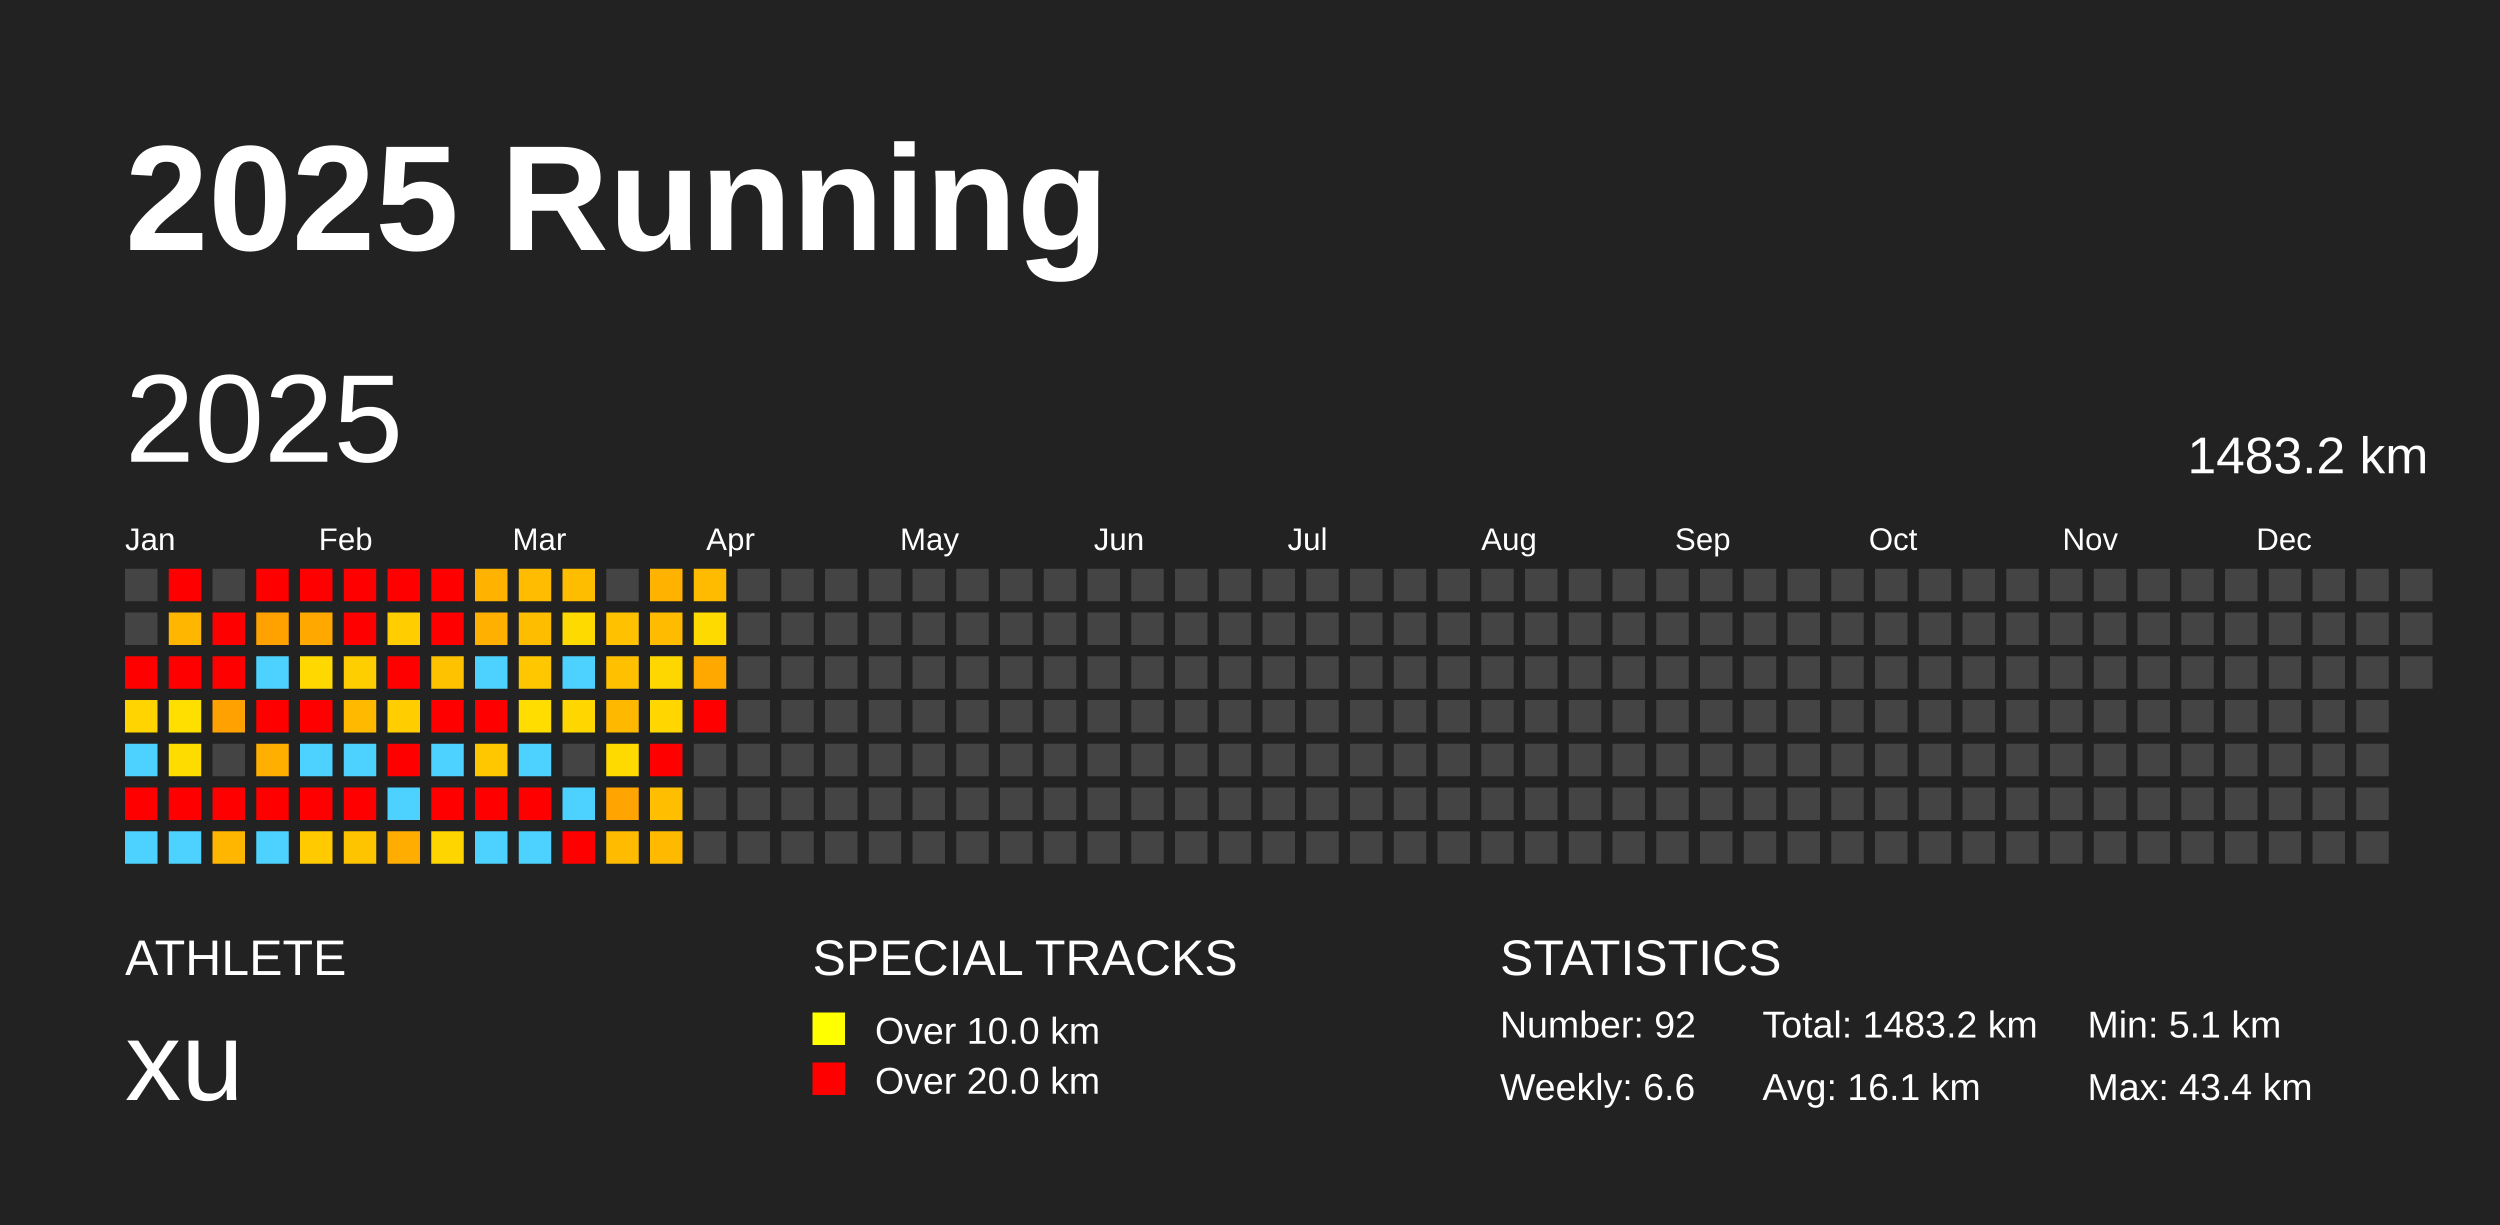
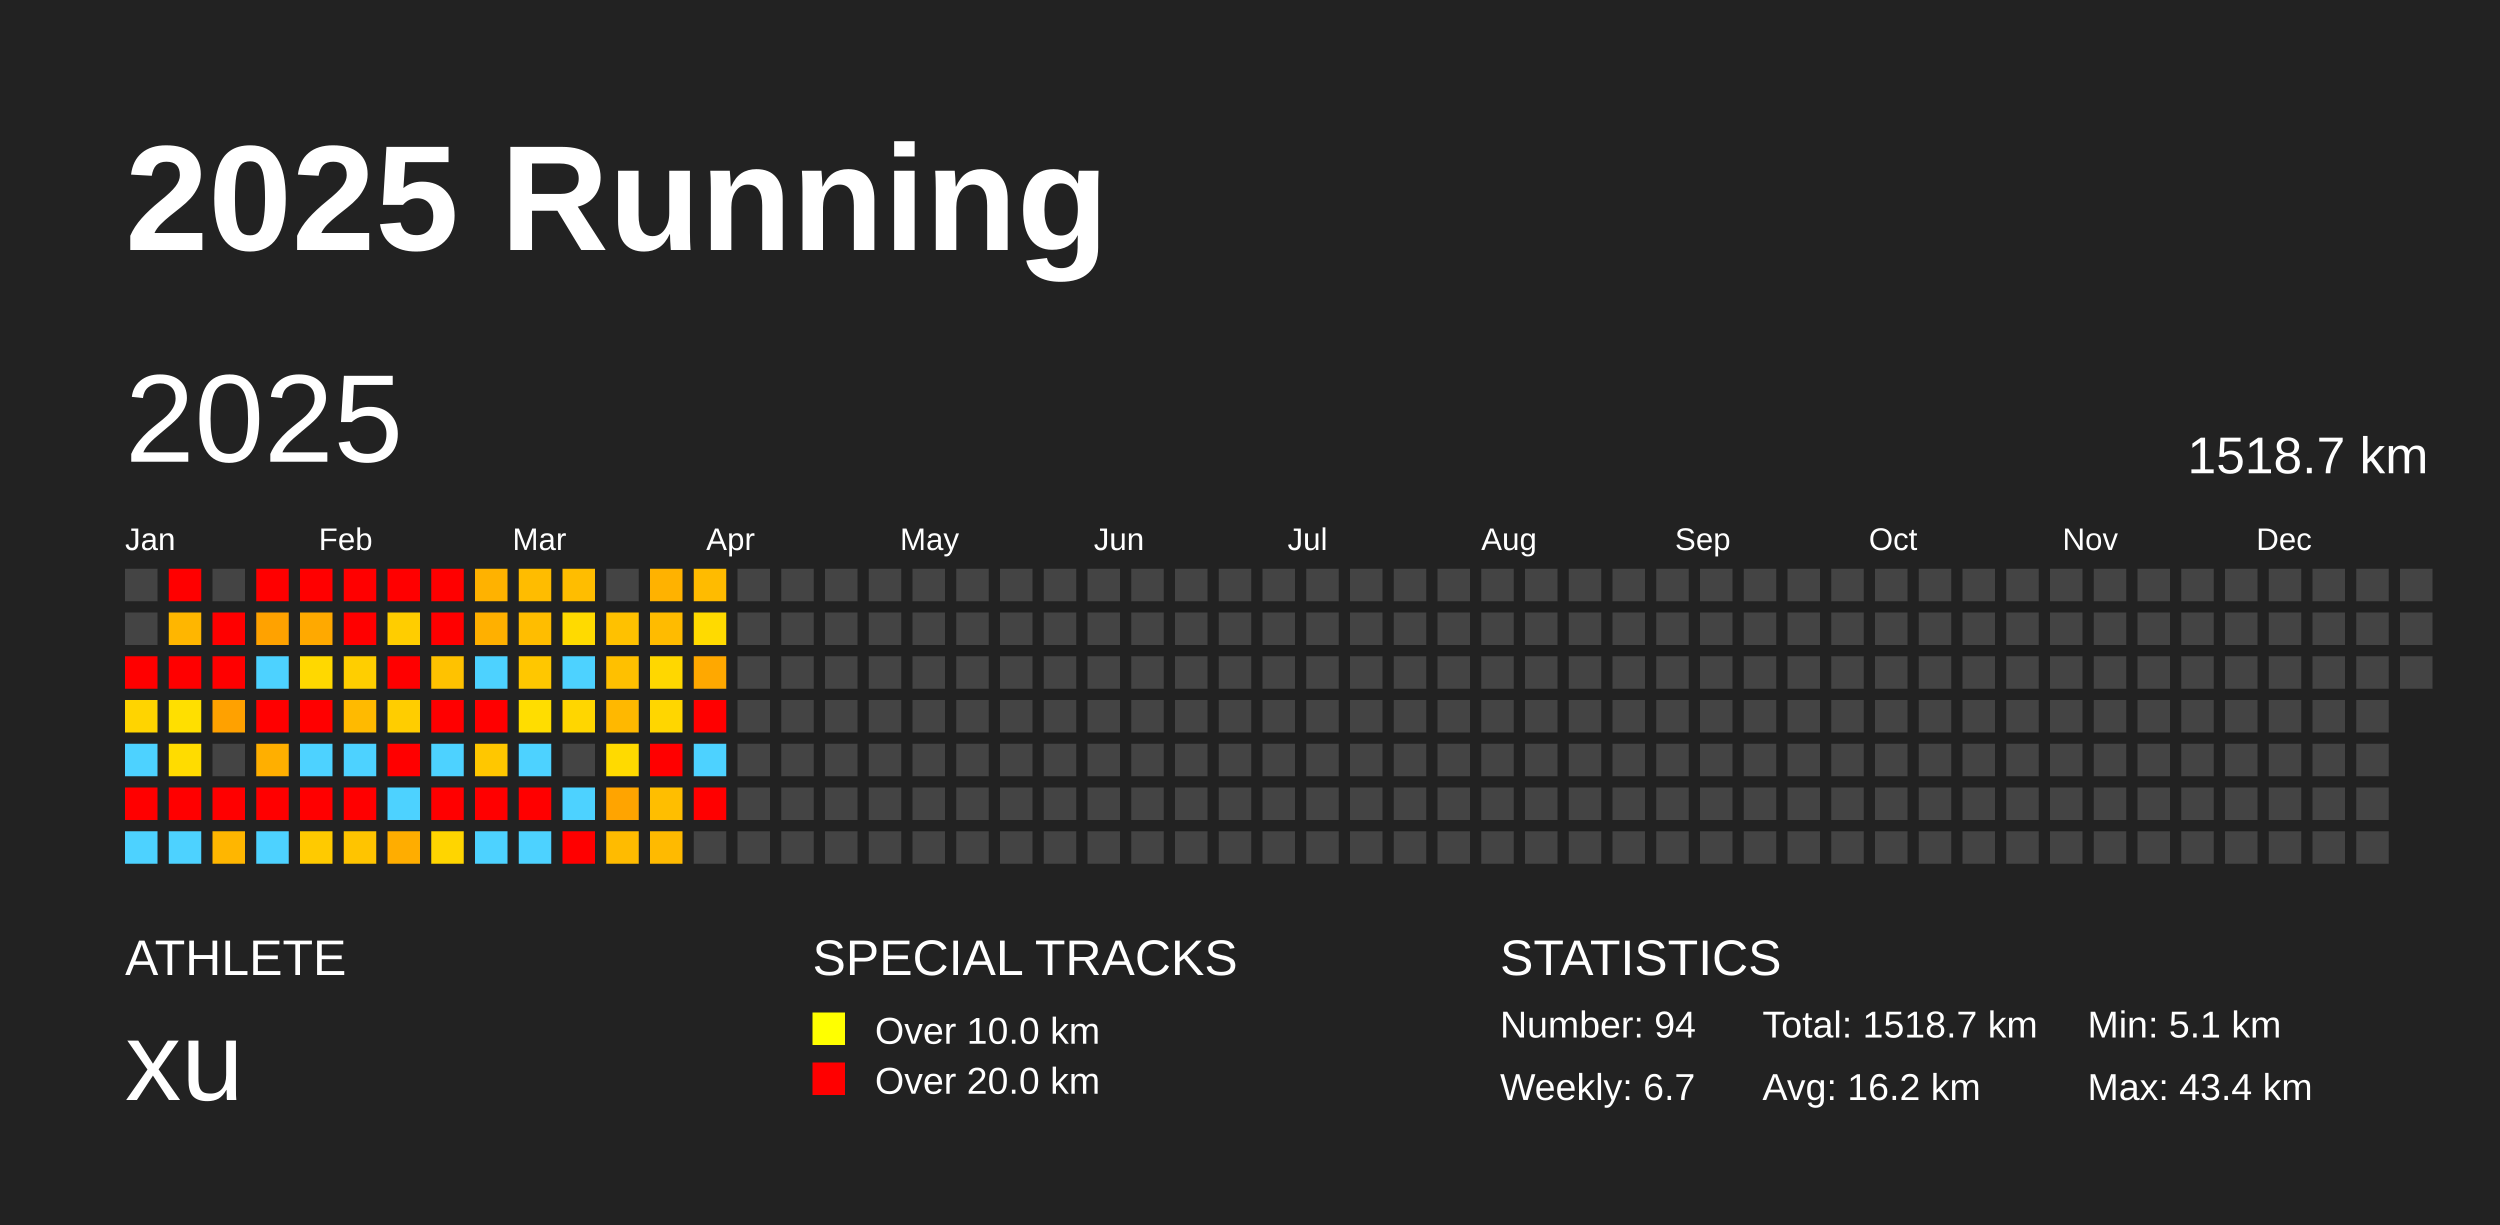
<svg xmlns="http://www.w3.org/2000/svg" baseProfile="full" height="98mm" version="1.1" viewBox="0,0,200,98" width="200mm">
  <defs />
  <rect fill="#222222" height="98" width="200" x="0" y="0" />
  <text fill="#FFFFFF" style="font-size:12px; font-family:Arial; font-weight:bold;" x="10" y="20">2025 Running</text>
  <text fill="#FFFFFF" style="font-size:4px; font-family:Arial" x="10" y="78">ATHLETE</text>
  <text fill="#FFFFFF" style="font-size:9px; font-family:Arial" x="10" y="88">xu</text>
  <text fill="#FFFFFF" style="font-size:4px; font-family:Arial" x="65" y="78">SPECIAL TRACKS</text>
  <rect fill="yellow" height="2.6" width="2.6" x="65" y="81" />
  <text fill="#FFFFFF" style="font-size:3px; font-family:Arial" x="70" y="83.5">Over 10.0 km</text>
  <rect fill="red" height="2.6" width="2.6" x="65" y="85" />
  <text fill="#FFFFFF" style="font-size:3px; font-family:Arial" x="70" y="87.5">Over 20.0 km</text>
  <text fill="#FFFFFF" style="font-size:4px; font-family:Arial" x="120" y="78">STATISTICS</text>
-   <text fill="#FFFFFF" style="font-size:3px; font-family:Arial" x="120" y="83">Number: 92</text>
-   <text fill="#FFFFFF" style="font-size:3px; font-family:Arial" x="120" y="88">Weekly: 6.6</text>
-   <text fill="#FFFFFF" style="font-size:3px; font-family:Arial" x="141" y="83">Total: 1483.2 km</text>
-   <text fill="#FFFFFF" style="font-size:3px; font-family:Arial" x="141" y="88">Avg: 16.1 km</text>
+   <text fill="#FFFFFF" style="font-size:3px; font-family:Arial" x="120" y="83">Number: 94</text>
+   <text fill="#FFFFFF" style="font-size:3px; font-family:Arial" x="120" y="88">Weekly: 6.7</text>
+   <text fill="#FFFFFF" style="font-size:3px; font-family:Arial" x="141" y="83">Total: 1518.7 km</text>
+   <text fill="#FFFFFF" style="font-size:3px; font-family:Arial" x="141" y="88">Avg: 16.2 km</text>
  <text fill="#FFFFFF" style="font-size:3px; font-family:Arial" x="167" y="83">Min: 5.1 km</text>
  <text fill="#FFFFFF" style="font-size:3px; font-family:Arial" x="167" y="88">Max: 43.4 km</text>
  <text dominant-baseline="hanging" fill="#FFFFFF" style="font-size:10.0px; font-family:Arial;" x="10" y="30">2025</text>
-   <text dominant-baseline="hanging" fill="#FFFFFF" style="font-size:4.125px; font-family:Arial;" x="175" y="35">1483.2 km</text>
+   <text dominant-baseline="hanging" fill="#FFFFFF" style="font-size:4.125px; font-family:Arial;" x="175" y="35">1518.7 km</text>
  <text fill="#FFFFFF" style="font-size:2.5px; font-family:Arial" x="10.0" y="44">Jan</text>
  <text fill="#FFFFFF" style="font-size:2.5px; font-family:Arial" x="25.5" y="44">Feb</text>
  <text fill="#FFFFFF" style="font-size:2.5px; font-family:Arial" x="41.0" y="44">Mar</text>
  <text fill="#FFFFFF" style="font-size:2.5px; font-family:Arial" x="56.5" y="44">Apr</text>
  <text fill="#FFFFFF" style="font-size:2.5px; font-family:Arial" x="72.0" y="44">May</text>
  <text fill="#FFFFFF" style="font-size:2.5px; font-family:Arial" x="87.5" y="44">Jun</text>
  <text fill="#FFFFFF" style="font-size:2.5px; font-family:Arial" x="103.0" y="44">Jul</text>
  <text fill="#FFFFFF" style="font-size:2.5px; font-family:Arial" x="118.5" y="44">Aug</text>
  <text fill="#FFFFFF" style="font-size:2.5px; font-family:Arial" x="134.0" y="44">Sep</text>
  <text fill="#FFFFFF" style="font-size:2.5px; font-family:Arial" x="149.5" y="44">Oct</text>
  <text fill="#FFFFFF" style="font-size:2.5px; font-family:Arial" x="165.0" y="44">Nov</text>
  <text fill="#FFFFFF" style="font-size:2.5px; font-family:Arial" x="180.5" y="44">Dec</text>
  <rect fill="#444444" height="2.6" width="2.6" x="10.0" y="45.5" />
  <rect fill="#444444" height="2.6" width="2.6" x="10.0" y="49.0" />
  <rect fill="red" height="2.6" width="2.6" x="10.0" y="52.5" />
  <rect fill="#ffd400" height="2.6" width="2.6" x="10.0" y="56.0" />
  <rect fill="#4dd2ff" height="2.6" width="2.6" x="10.0" y="59.5" />
  <rect fill="red" height="2.6" width="2.6" x="10.0" y="63.0" />
  <rect fill="#4dd2ff" height="2.6" width="2.6" x="10.0" y="66.5" />
  <rect fill="red" height="2.6" width="2.6" x="13.5" y="45.5" />
  <rect fill="#ffb600" height="2.6" width="2.6" x="13.5" y="49.0" />
  <rect fill="red" height="2.6" width="2.6" x="13.5" y="52.5" />
  <rect fill="#ffdf00" height="2.6" width="2.6" x="13.5" y="56.0" />
  <rect fill="#ffdc00" height="2.6" width="2.6" x="13.5" y="59.5" />
  <rect fill="red" height="2.6" width="2.6" x="13.5" y="63.0" />
  <rect fill="#4dd2ff" height="2.6" width="2.6" x="13.5" y="66.5" />
  <rect fill="#444444" height="2.6" width="2.6" x="17.0" y="45.5" />
  <rect fill="red" height="2.6" width="2.6" x="17.0" y="49.0" />
  <rect fill="red" height="2.6" width="2.6" x="17.0" y="52.5" />
  <rect fill="#ffa100" height="2.6" width="2.6" x="17.0" y="56.0" />
  <rect fill="#444444" height="2.6" width="2.6" x="17.0" y="59.5" />
  <rect fill="red" height="2.6" width="2.6" x="17.0" y="63.0" />
  <rect fill="#ffb600" height="2.6" width="2.6" x="17.0" y="66.5" />
  <rect fill="red" height="2.6" width="2.6" x="20.5" y="45.5" />
  <rect fill="#ffa200" height="2.6" width="2.6" x="20.5" y="49.0" />
  <rect fill="#4dd2ff" height="2.6" width="2.6" x="20.5" y="52.5" />
  <rect fill="red" height="2.6" width="2.6" x="20.5" y="56.0" />
  <rect fill="#ffaf00" height="2.6" width="2.6" x="20.5" y="59.5" />
  <rect fill="red" height="2.6" width="2.6" x="20.5" y="63.0" />
  <rect fill="#4dd2ff" height="2.6" width="2.6" x="20.5" y="66.5" />
  <rect fill="red" height="2.6" width="2.6" x="24.0" y="45.5" />
  <rect fill="#ffa900" height="2.6" width="2.6" x="24.0" y="49.0" />
  <rect fill="#ffd800" height="2.6" width="2.6" x="24.0" y="52.5" />
  <rect fill="red" height="2.6" width="2.6" x="24.0" y="56.0" />
  <rect fill="#4dd2ff" height="2.6" width="2.6" x="24.0" y="59.5" />
  <rect fill="red" height="2.6" width="2.6" x="24.0" y="63.0" />
  <rect fill="#ffca00" height="2.6" width="2.6" x="24.0" y="66.5" />
  <rect fill="red" height="2.6" width="2.6" x="27.5" y="45.5" />
  <rect fill="red" height="2.6" width="2.6" x="27.5" y="49.0" />
  <rect fill="#ffce00" height="2.6" width="2.6" x="27.5" y="52.5" />
  <rect fill="#ffba00" height="2.6" width="2.6" x="27.5" y="56.0" />
  <rect fill="#4dd2ff" height="2.6" width="2.6" x="27.5" y="59.5" />
  <rect fill="red" height="2.6" width="2.6" x="27.5" y="63.0" />
  <rect fill="#ffc400" height="2.6" width="2.6" x="27.5" y="66.5" />
  <rect fill="red" height="2.6" width="2.6" x="31.0" y="45.5" />
  <rect fill="#ffcd00" height="2.6" width="2.6" x="31.0" y="49.0" />
  <rect fill="red" height="2.6" width="2.6" x="31.0" y="52.5" />
  <rect fill="#ffcd00" height="2.6" width="2.6" x="31.0" y="56.0" />
  <rect fill="red" height="2.6" width="2.6" x="31.0" y="59.5" />
  <rect fill="#4dd2ff" height="2.6" width="2.6" x="31.0" y="63.0" />
  <rect fill="#ffad00" height="2.6" width="2.6" x="31.0" y="66.5" />
  <rect fill="red" height="2.6" width="2.6" x="34.5" y="45.5" />
  <rect fill="red" height="2.6" width="2.6" x="34.5" y="49.0" />
  <rect fill="#ffc200" height="2.6" width="2.6" x="34.5" y="52.5" />
  <rect fill="red" height="2.6" width="2.6" x="34.5" y="56.0" />
  <rect fill="#4dd2ff" height="2.6" width="2.6" x="34.5" y="59.5" />
  <rect fill="red" height="2.6" width="2.6" x="34.5" y="63.0" />
  <rect fill="#ffd500" height="2.6" width="2.6" x="34.5" y="66.5" />
  <rect fill="#ffb200" height="2.6" width="2.6" x="38.0" y="45.5" />
  <rect fill="#ffb000" height="2.6" width="2.6" x="38.0" y="49.0" />
  <rect fill="#4dd2ff" height="2.6" width="2.6" x="38.0" y="52.5" />
  <rect fill="red" height="2.6" width="2.6" x="38.0" y="56.0" />
  <rect fill="#ffc700" height="2.6" width="2.6" x="38.0" y="59.5" />
  <rect fill="red" height="2.6" width="2.6" x="38.0" y="63.0" />
  <rect fill="#4dd2ff" height="2.6" width="2.6" x="38.0" y="66.5" />
  <rect fill="#ffbc00" height="2.6" width="2.6" x="41.5" y="45.5" />
  <rect fill="#ffbd00" height="2.6" width="2.6" x="41.5" y="49.0" />
  <rect fill="#ffc700" height="2.6" width="2.6" x="41.5" y="52.5" />
  <rect fill="#ffdd00" height="2.6" width="2.6" x="41.5" y="56.0" />
  <rect fill="#4dd2ff" height="2.6" width="2.6" x="41.5" y="59.5" />
  <rect fill="red" height="2.6" width="2.6" x="41.5" y="63.0" />
  <rect fill="#4dd2ff" height="2.6" width="2.6" x="41.5" y="66.5" />
  <rect fill="#ffbd00" height="2.6" width="2.6" x="45.0" y="45.5" />
  <rect fill="#ffda00" height="2.6" width="2.6" x="45.0" y="49.0" />
  <rect fill="#4dd2ff" height="2.6" width="2.6" x="45.0" y="52.5" />
  <rect fill="#ffd600" height="2.6" width="2.6" x="45.0" y="56.0" />
  <rect fill="#444444" height="2.6" width="2.6" x="45.0" y="59.5" />
  <rect fill="#4dd2ff" height="2.6" width="2.6" x="45.0" y="63.0" />
  <rect fill="red" height="2.6" width="2.6" x="45.0" y="66.5" />
  <rect fill="#444444" height="2.6" width="2.6" x="48.5" y="45.5" />
  <rect fill="#ffc100" height="2.6" width="2.6" x="48.5" y="49.0" />
  <rect fill="#ffc000" height="2.6" width="2.6" x="48.5" y="52.5" />
  <rect fill="#ffb800" height="2.6" width="2.6" x="48.5" y="56.0" />
  <rect fill="#ffda00" height="2.6" width="2.6" x="48.5" y="59.5" />
  <rect fill="#ffa400" height="2.6" width="2.6" x="48.5" y="63.0" />
  <rect fill="#ffbb00" height="2.6" width="2.6" x="48.5" y="66.5" />
  <rect fill="#ffb200" height="2.6" width="2.6" x="52.0" y="45.5" />
  <rect fill="#ffbb00" height="2.6" width="2.6" x="52.0" y="49.0" />
  <rect fill="#ffd700" height="2.6" width="2.6" x="52.0" y="52.5" />
  <rect fill="#ffd600" height="2.6" width="2.6" x="52.0" y="56.0" />
  <rect fill="red" height="2.6" width="2.6" x="52.0" y="59.5" />
  <rect fill="#ffbe00" height="2.6" width="2.6" x="52.0" y="63.0" />
  <rect fill="#ffba00" height="2.6" width="2.6" x="52.0" y="66.5" />
  <rect fill="#ffbb00" height="2.6" width="2.6" x="55.5" y="45.5" />
  <rect fill="#ffda00" height="2.6" width="2.6" x="55.5" y="49.0" />
  <rect fill="#ffa800" height="2.6" width="2.6" x="55.5" y="52.5" />
  <rect fill="red" height="2.6" width="2.6" x="55.5" y="56.0" />
-   <rect fill="#444444" height="2.6" width="2.6" x="55.5" y="59.5" />
-   <rect fill="#444444" height="2.6" width="2.6" x="55.5" y="63.0" />
+   <rect fill="#4dd2ff" height="2.6" width="2.6" x="55.5" y="59.5" />
+   <rect fill="red" height="2.6" width="2.6" x="55.5" y="63.0" />
  <rect fill="#444444" height="2.6" width="2.6" x="55.5" y="66.5" />
  <rect fill="#444444" height="2.6" width="2.6" x="59.0" y="45.5" />
  <rect fill="#444444" height="2.6" width="2.6" x="59.0" y="49.0" />
  <rect fill="#444444" height="2.6" width="2.6" x="59.0" y="52.5" />
  <rect fill="#444444" height="2.6" width="2.6" x="59.0" y="56.0" />
  <rect fill="#444444" height="2.6" width="2.6" x="59.0" y="59.5" />
  <rect fill="#444444" height="2.6" width="2.6" x="59.0" y="63.0" />
  <rect fill="#444444" height="2.6" width="2.6" x="59.0" y="66.5" />
  <rect fill="#444444" height="2.6" width="2.6" x="62.5" y="45.5" />
  <rect fill="#444444" height="2.6" width="2.6" x="62.5" y="49.0" />
  <rect fill="#444444" height="2.6" width="2.6" x="62.5" y="52.5" />
  <rect fill="#444444" height="2.6" width="2.6" x="62.5" y="56.0" />
  <rect fill="#444444" height="2.6" width="2.6" x="62.5" y="59.5" />
  <rect fill="#444444" height="2.6" width="2.6" x="62.5" y="63.0" />
  <rect fill="#444444" height="2.6" width="2.6" x="62.5" y="66.5" />
  <rect fill="#444444" height="2.6" width="2.6" x="66.0" y="45.5" />
  <rect fill="#444444" height="2.6" width="2.6" x="66.0" y="49.0" />
  <rect fill="#444444" height="2.6" width="2.6" x="66.0" y="52.5" />
  <rect fill="#444444" height="2.6" width="2.6" x="66.0" y="56.0" />
  <rect fill="#444444" height="2.6" width="2.6" x="66.0" y="59.5" />
  <rect fill="#444444" height="2.6" width="2.6" x="66.0" y="63.0" />
  <rect fill="#444444" height="2.6" width="2.6" x="66.0" y="66.5" />
  <rect fill="#444444" height="2.6" width="2.6" x="69.5" y="45.5" />
  <rect fill="#444444" height="2.6" width="2.6" x="69.5" y="49.0" />
  <rect fill="#444444" height="2.6" width="2.6" x="69.5" y="52.5" />
  <rect fill="#444444" height="2.6" width="2.6" x="69.5" y="56.0" />
  <rect fill="#444444" height="2.6" width="2.6" x="69.5" y="59.5" />
  <rect fill="#444444" height="2.6" width="2.6" x="69.5" y="63.0" />
  <rect fill="#444444" height="2.6" width="2.6" x="69.5" y="66.5" />
  <rect fill="#444444" height="2.6" width="2.6" x="73.0" y="45.5" />
  <rect fill="#444444" height="2.6" width="2.6" x="73.0" y="49.0" />
  <rect fill="#444444" height="2.6" width="2.6" x="73.0" y="52.5" />
  <rect fill="#444444" height="2.6" width="2.6" x="73.0" y="56.0" />
  <rect fill="#444444" height="2.6" width="2.6" x="73.0" y="59.5" />
  <rect fill="#444444" height="2.6" width="2.6" x="73.0" y="63.0" />
  <rect fill="#444444" height="2.6" width="2.6" x="73.0" y="66.5" />
  <rect fill="#444444" height="2.6" width="2.6" x="76.5" y="45.5" />
  <rect fill="#444444" height="2.6" width="2.6" x="76.5" y="49.0" />
  <rect fill="#444444" height="2.6" width="2.6" x="76.5" y="52.5" />
  <rect fill="#444444" height="2.6" width="2.6" x="76.5" y="56.0" />
  <rect fill="#444444" height="2.6" width="2.6" x="76.5" y="59.5" />
  <rect fill="#444444" height="2.6" width="2.6" x="76.5" y="63.0" />
  <rect fill="#444444" height="2.6" width="2.6" x="76.5" y="66.5" />
  <rect fill="#444444" height="2.6" width="2.6" x="80.0" y="45.5" />
  <rect fill="#444444" height="2.6" width="2.6" x="80.0" y="49.0" />
  <rect fill="#444444" height="2.6" width="2.6" x="80.0" y="52.5" />
  <rect fill="#444444" height="2.6" width="2.6" x="80.0" y="56.0" />
  <rect fill="#444444" height="2.6" width="2.6" x="80.0" y="59.5" />
  <rect fill="#444444" height="2.6" width="2.6" x="80.0" y="63.0" />
  <rect fill="#444444" height="2.6" width="2.6" x="80.0" y="66.5" />
  <rect fill="#444444" height="2.6" width="2.6" x="83.5" y="45.5" />
  <rect fill="#444444" height="2.6" width="2.6" x="83.5" y="49.0" />
  <rect fill="#444444" height="2.6" width="2.6" x="83.5" y="52.5" />
  <rect fill="#444444" height="2.6" width="2.6" x="83.5" y="56.0" />
  <rect fill="#444444" height="2.6" width="2.6" x="83.5" y="59.5" />
  <rect fill="#444444" height="2.6" width="2.6" x="83.5" y="63.0" />
  <rect fill="#444444" height="2.6" width="2.6" x="83.5" y="66.5" />
  <rect fill="#444444" height="2.6" width="2.6" x="87.0" y="45.5" />
  <rect fill="#444444" height="2.6" width="2.6" x="87.0" y="49.0" />
  <rect fill="#444444" height="2.6" width="2.6" x="87.0" y="52.5" />
  <rect fill="#444444" height="2.6" width="2.6" x="87.0" y="56.0" />
  <rect fill="#444444" height="2.6" width="2.6" x="87.0" y="59.5" />
  <rect fill="#444444" height="2.6" width="2.6" x="87.0" y="63.0" />
  <rect fill="#444444" height="2.6" width="2.6" x="87.0" y="66.5" />
  <rect fill="#444444" height="2.6" width="2.6" x="90.5" y="45.5" />
  <rect fill="#444444" height="2.6" width="2.6" x="90.5" y="49.0" />
  <rect fill="#444444" height="2.6" width="2.6" x="90.5" y="52.5" />
  <rect fill="#444444" height="2.6" width="2.6" x="90.5" y="56.0" />
  <rect fill="#444444" height="2.6" width="2.6" x="90.5" y="59.5" />
  <rect fill="#444444" height="2.6" width="2.6" x="90.5" y="63.0" />
  <rect fill="#444444" height="2.6" width="2.6" x="90.5" y="66.5" />
  <rect fill="#444444" height="2.6" width="2.6" x="94.0" y="45.5" />
  <rect fill="#444444" height="2.6" width="2.6" x="94.0" y="49.0" />
  <rect fill="#444444" height="2.6" width="2.6" x="94.0" y="52.5" />
  <rect fill="#444444" height="2.6" width="2.6" x="94.0" y="56.0" />
  <rect fill="#444444" height="2.6" width="2.6" x="94.0" y="59.5" />
  <rect fill="#444444" height="2.6" width="2.6" x="94.0" y="63.0" />
  <rect fill="#444444" height="2.6" width="2.6" x="94.0" y="66.5" />
  <rect fill="#444444" height="2.6" width="2.6" x="97.5" y="45.5" />
  <rect fill="#444444" height="2.6" width="2.6" x="97.5" y="49.0" />
  <rect fill="#444444" height="2.6" width="2.6" x="97.5" y="52.5" />
  <rect fill="#444444" height="2.6" width="2.6" x="97.5" y="56.0" />
  <rect fill="#444444" height="2.6" width="2.6" x="97.5" y="59.5" />
  <rect fill="#444444" height="2.6" width="2.6" x="97.5" y="63.0" />
  <rect fill="#444444" height="2.6" width="2.6" x="97.5" y="66.5" />
  <rect fill="#444444" height="2.6" width="2.6" x="101.0" y="45.5" />
  <rect fill="#444444" height="2.6" width="2.6" x="101.0" y="49.0" />
  <rect fill="#444444" height="2.6" width="2.6" x="101.0" y="52.5" />
  <rect fill="#444444" height="2.6" width="2.6" x="101.0" y="56.0" />
  <rect fill="#444444" height="2.6" width="2.6" x="101.0" y="59.5" />
  <rect fill="#444444" height="2.6" width="2.6" x="101.0" y="63.0" />
  <rect fill="#444444" height="2.6" width="2.6" x="101.0" y="66.5" />
  <rect fill="#444444" height="2.6" width="2.6" x="104.5" y="45.5" />
  <rect fill="#444444" height="2.6" width="2.6" x="104.5" y="49.0" />
  <rect fill="#444444" height="2.6" width="2.6" x="104.5" y="52.5" />
  <rect fill="#444444" height="2.6" width="2.6" x="104.5" y="56.0" />
  <rect fill="#444444" height="2.6" width="2.6" x="104.5" y="59.5" />
  <rect fill="#444444" height="2.6" width="2.6" x="104.5" y="63.0" />
  <rect fill="#444444" height="2.6" width="2.6" x="104.5" y="66.5" />
  <rect fill="#444444" height="2.6" width="2.6" x="108.0" y="45.5" />
  <rect fill="#444444" height="2.6" width="2.6" x="108.0" y="49.0" />
  <rect fill="#444444" height="2.6" width="2.6" x="108.0" y="52.5" />
  <rect fill="#444444" height="2.6" width="2.6" x="108.0" y="56.0" />
  <rect fill="#444444" height="2.6" width="2.6" x="108.0" y="59.5" />
  <rect fill="#444444" height="2.6" width="2.6" x="108.0" y="63.0" />
  <rect fill="#444444" height="2.6" width="2.6" x="108.0" y="66.5" />
  <rect fill="#444444" height="2.6" width="2.6" x="111.5" y="45.5" />
  <rect fill="#444444" height="2.6" width="2.6" x="111.5" y="49.0" />
  <rect fill="#444444" height="2.6" width="2.6" x="111.5" y="52.5" />
  <rect fill="#444444" height="2.6" width="2.6" x="111.5" y="56.0" />
  <rect fill="#444444" height="2.6" width="2.6" x="111.5" y="59.5" />
  <rect fill="#444444" height="2.6" width="2.6" x="111.5" y="63.0" />
  <rect fill="#444444" height="2.6" width="2.6" x="111.5" y="66.5" />
  <rect fill="#444444" height="2.6" width="2.6" x="115.0" y="45.5" />
  <rect fill="#444444" height="2.6" width="2.6" x="115.0" y="49.0" />
  <rect fill="#444444" height="2.6" width="2.6" x="115.0" y="52.5" />
  <rect fill="#444444" height="2.6" width="2.6" x="115.0" y="56.0" />
  <rect fill="#444444" height="2.6" width="2.6" x="115.0" y="59.5" />
  <rect fill="#444444" height="2.6" width="2.6" x="115.0" y="63.0" />
  <rect fill="#444444" height="2.6" width="2.6" x="115.0" y="66.5" />
  <rect fill="#444444" height="2.6" width="2.6" x="118.5" y="45.5" />
  <rect fill="#444444" height="2.6" width="2.6" x="118.5" y="49.0" />
  <rect fill="#444444" height="2.6" width="2.6" x="118.5" y="52.5" />
  <rect fill="#444444" height="2.6" width="2.6" x="118.5" y="56.0" />
  <rect fill="#444444" height="2.6" width="2.6" x="118.5" y="59.5" />
  <rect fill="#444444" height="2.6" width="2.6" x="118.5" y="63.0" />
  <rect fill="#444444" height="2.6" width="2.6" x="118.5" y="66.5" />
  <rect fill="#444444" height="2.6" width="2.6" x="122.0" y="45.5" />
  <rect fill="#444444" height="2.6" width="2.6" x="122.0" y="49.0" />
  <rect fill="#444444" height="2.6" width="2.6" x="122.0" y="52.5" />
  <rect fill="#444444" height="2.6" width="2.6" x="122.0" y="56.0" />
  <rect fill="#444444" height="2.6" width="2.6" x="122.0" y="59.5" />
  <rect fill="#444444" height="2.6" width="2.6" x="122.0" y="63.0" />
  <rect fill="#444444" height="2.6" width="2.6" x="122.0" y="66.5" />
  <rect fill="#444444" height="2.6" width="2.6" x="125.5" y="45.5" />
  <rect fill="#444444" height="2.6" width="2.6" x="125.5" y="49.0" />
  <rect fill="#444444" height="2.6" width="2.6" x="125.5" y="52.5" />
  <rect fill="#444444" height="2.6" width="2.6" x="125.5" y="56.0" />
  <rect fill="#444444" height="2.6" width="2.6" x="125.5" y="59.5" />
  <rect fill="#444444" height="2.6" width="2.6" x="125.5" y="63.0" />
  <rect fill="#444444" height="2.6" width="2.6" x="125.5" y="66.5" />
  <rect fill="#444444" height="2.6" width="2.6" x="129.0" y="45.5" />
  <rect fill="#444444" height="2.6" width="2.6" x="129.0" y="49.0" />
  <rect fill="#444444" height="2.6" width="2.6" x="129.0" y="52.5" />
  <rect fill="#444444" height="2.6" width="2.6" x="129.0" y="56.0" />
  <rect fill="#444444" height="2.6" width="2.6" x="129.0" y="59.5" />
  <rect fill="#444444" height="2.6" width="2.6" x="129.0" y="63.0" />
  <rect fill="#444444" height="2.6" width="2.6" x="129.0" y="66.5" />
  <rect fill="#444444" height="2.6" width="2.6" x="132.5" y="45.5" />
  <rect fill="#444444" height="2.6" width="2.6" x="132.5" y="49.0" />
  <rect fill="#444444" height="2.6" width="2.6" x="132.5" y="52.5" />
  <rect fill="#444444" height="2.6" width="2.6" x="132.5" y="56.0" />
  <rect fill="#444444" height="2.6" width="2.6" x="132.5" y="59.5" />
  <rect fill="#444444" height="2.6" width="2.6" x="132.5" y="63.0" />
  <rect fill="#444444" height="2.6" width="2.6" x="132.5" y="66.5" />
  <rect fill="#444444" height="2.6" width="2.6" x="136.0" y="45.5" />
  <rect fill="#444444" height="2.6" width="2.6" x="136.0" y="49.0" />
  <rect fill="#444444" height="2.6" width="2.6" x="136.0" y="52.5" />
  <rect fill="#444444" height="2.6" width="2.6" x="136.0" y="56.0" />
  <rect fill="#444444" height="2.6" width="2.6" x="136.0" y="59.5" />
  <rect fill="#444444" height="2.6" width="2.6" x="136.0" y="63.0" />
  <rect fill="#444444" height="2.6" width="2.6" x="136.0" y="66.5" />
  <rect fill="#444444" height="2.6" width="2.6" x="139.5" y="45.5" />
  <rect fill="#444444" height="2.6" width="2.6" x="139.5" y="49.0" />
  <rect fill="#444444" height="2.6" width="2.6" x="139.5" y="52.5" />
  <rect fill="#444444" height="2.6" width="2.6" x="139.5" y="56.0" />
  <rect fill="#444444" height="2.6" width="2.6" x="139.5" y="59.5" />
  <rect fill="#444444" height="2.6" width="2.6" x="139.5" y="63.0" />
  <rect fill="#444444" height="2.6" width="2.6" x="139.5" y="66.5" />
  <rect fill="#444444" height="2.6" width="2.6" x="143.0" y="45.5" />
  <rect fill="#444444" height="2.6" width="2.6" x="143.0" y="49.0" />
  <rect fill="#444444" height="2.6" width="2.6" x="143.0" y="52.5" />
  <rect fill="#444444" height="2.6" width="2.6" x="143.0" y="56.0" />
  <rect fill="#444444" height="2.6" width="2.6" x="143.0" y="59.5" />
  <rect fill="#444444" height="2.6" width="2.6" x="143.0" y="63.0" />
  <rect fill="#444444" height="2.6" width="2.6" x="143.0" y="66.5" />
  <rect fill="#444444" height="2.6" width="2.6" x="146.5" y="45.5" />
  <rect fill="#444444" height="2.6" width="2.6" x="146.5" y="49.0" />
  <rect fill="#444444" height="2.6" width="2.6" x="146.5" y="52.5" />
  <rect fill="#444444" height="2.6" width="2.6" x="146.5" y="56.0" />
  <rect fill="#444444" height="2.6" width="2.6" x="146.5" y="59.5" />
  <rect fill="#444444" height="2.6" width="2.6" x="146.5" y="63.0" />
  <rect fill="#444444" height="2.6" width="2.6" x="146.5" y="66.5" />
  <rect fill="#444444" height="2.6" width="2.6" x="150.0" y="45.5" />
  <rect fill="#444444" height="2.6" width="2.6" x="150.0" y="49.0" />
  <rect fill="#444444" height="2.6" width="2.6" x="150.0" y="52.5" />
  <rect fill="#444444" height="2.6" width="2.6" x="150.0" y="56.0" />
  <rect fill="#444444" height="2.6" width="2.6" x="150.0" y="59.5" />
  <rect fill="#444444" height="2.6" width="2.6" x="150.0" y="63.0" />
  <rect fill="#444444" height="2.6" width="2.6" x="150.0" y="66.5" />
  <rect fill="#444444" height="2.6" width="2.6" x="153.5" y="45.5" />
  <rect fill="#444444" height="2.6" width="2.6" x="153.5" y="49.0" />
  <rect fill="#444444" height="2.6" width="2.6" x="153.5" y="52.5" />
  <rect fill="#444444" height="2.6" width="2.6" x="153.5" y="56.0" />
  <rect fill="#444444" height="2.6" width="2.6" x="153.5" y="59.5" />
  <rect fill="#444444" height="2.6" width="2.6" x="153.5" y="63.0" />
  <rect fill="#444444" height="2.6" width="2.6" x="153.5" y="66.5" />
  <rect fill="#444444" height="2.6" width="2.6" x="157.0" y="45.5" />
  <rect fill="#444444" height="2.6" width="2.6" x="157.0" y="49.0" />
  <rect fill="#444444" height="2.6" width="2.6" x="157.0" y="52.5" />
  <rect fill="#444444" height="2.6" width="2.6" x="157.0" y="56.0" />
  <rect fill="#444444" height="2.6" width="2.6" x="157.0" y="59.5" />
  <rect fill="#444444" height="2.6" width="2.6" x="157.0" y="63.0" />
  <rect fill="#444444" height="2.6" width="2.6" x="157.0" y="66.5" />
  <rect fill="#444444" height="2.6" width="2.6" x="160.5" y="45.5" />
  <rect fill="#444444" height="2.6" width="2.6" x="160.5" y="49.0" />
  <rect fill="#444444" height="2.6" width="2.6" x="160.5" y="52.5" />
  <rect fill="#444444" height="2.6" width="2.6" x="160.5" y="56.0" />
  <rect fill="#444444" height="2.6" width="2.6" x="160.5" y="59.5" />
  <rect fill="#444444" height="2.6" width="2.6" x="160.5" y="63.0" />
  <rect fill="#444444" height="2.6" width="2.6" x="160.5" y="66.5" />
  <rect fill="#444444" height="2.6" width="2.6" x="164.0" y="45.5" />
  <rect fill="#444444" height="2.6" width="2.6" x="164.0" y="49.0" />
  <rect fill="#444444" height="2.6" width="2.6" x="164.0" y="52.5" />
  <rect fill="#444444" height="2.6" width="2.6" x="164.0" y="56.0" />
  <rect fill="#444444" height="2.6" width="2.6" x="164.0" y="59.5" />
  <rect fill="#444444" height="2.6" width="2.6" x="164.0" y="63.0" />
  <rect fill="#444444" height="2.6" width="2.6" x="164.0" y="66.5" />
  <rect fill="#444444" height="2.6" width="2.6" x="167.5" y="45.5" />
  <rect fill="#444444" height="2.6" width="2.6" x="167.5" y="49.0" />
  <rect fill="#444444" height="2.6" width="2.6" x="167.5" y="52.5" />
  <rect fill="#444444" height="2.6" width="2.6" x="167.5" y="56.0" />
  <rect fill="#444444" height="2.6" width="2.6" x="167.5" y="59.5" />
  <rect fill="#444444" height="2.6" width="2.6" x="167.5" y="63.0" />
  <rect fill="#444444" height="2.6" width="2.6" x="167.5" y="66.5" />
  <rect fill="#444444" height="2.6" width="2.6" x="171.0" y="45.5" />
  <rect fill="#444444" height="2.6" width="2.6" x="171.0" y="49.0" />
  <rect fill="#444444" height="2.6" width="2.6" x="171.0" y="52.5" />
  <rect fill="#444444" height="2.6" width="2.6" x="171.0" y="56.0" />
  <rect fill="#444444" height="2.6" width="2.6" x="171.0" y="59.5" />
  <rect fill="#444444" height="2.6" width="2.6" x="171.0" y="63.0" />
  <rect fill="#444444" height="2.6" width="2.6" x="171.0" y="66.5" />
  <rect fill="#444444" height="2.6" width="2.6" x="174.5" y="45.5" />
  <rect fill="#444444" height="2.6" width="2.6" x="174.5" y="49.0" />
  <rect fill="#444444" height="2.6" width="2.6" x="174.5" y="52.5" />
  <rect fill="#444444" height="2.6" width="2.6" x="174.5" y="56.0" />
  <rect fill="#444444" height="2.6" width="2.6" x="174.5" y="59.5" />
  <rect fill="#444444" height="2.6" width="2.6" x="174.5" y="63.0" />
  <rect fill="#444444" height="2.6" width="2.6" x="174.5" y="66.5" />
  <rect fill="#444444" height="2.6" width="2.6" x="178.0" y="45.5" />
  <rect fill="#444444" height="2.6" width="2.6" x="178.0" y="49.0" />
  <rect fill="#444444" height="2.6" width="2.6" x="178.0" y="52.5" />
  <rect fill="#444444" height="2.6" width="2.6" x="178.0" y="56.0" />
  <rect fill="#444444" height="2.6" width="2.6" x="178.0" y="59.5" />
  <rect fill="#444444" height="2.6" width="2.6" x="178.0" y="63.0" />
  <rect fill="#444444" height="2.6" width="2.6" x="178.0" y="66.5" />
  <rect fill="#444444" height="2.6" width="2.6" x="181.5" y="45.5" />
  <rect fill="#444444" height="2.6" width="2.6" x="181.5" y="49.0" />
  <rect fill="#444444" height="2.6" width="2.6" x="181.5" y="52.5" />
  <rect fill="#444444" height="2.6" width="2.6" x="181.5" y="56.0" />
  <rect fill="#444444" height="2.6" width="2.6" x="181.5" y="59.5" />
  <rect fill="#444444" height="2.6" width="2.6" x="181.5" y="63.0" />
  <rect fill="#444444" height="2.6" width="2.6" x="181.5" y="66.5" />
  <rect fill="#444444" height="2.6" width="2.6" x="185.0" y="45.5" />
  <rect fill="#444444" height="2.6" width="2.6" x="185.0" y="49.0" />
  <rect fill="#444444" height="2.6" width="2.6" x="185.0" y="52.5" />
  <rect fill="#444444" height="2.6" width="2.6" x="185.0" y="56.0" />
  <rect fill="#444444" height="2.6" width="2.6" x="185.0" y="59.5" />
  <rect fill="#444444" height="2.6" width="2.6" x="185.0" y="63.0" />
  <rect fill="#444444" height="2.6" width="2.6" x="185.0" y="66.5" />
  <rect fill="#444444" height="2.6" width="2.6" x="188.5" y="45.5" />
  <rect fill="#444444" height="2.6" width="2.6" x="188.5" y="49.0" />
  <rect fill="#444444" height="2.6" width="2.6" x="188.5" y="52.5" />
  <rect fill="#444444" height="2.6" width="2.6" x="188.5" y="56.0" />
  <rect fill="#444444" height="2.6" width="2.6" x="188.5" y="59.5" />
  <rect fill="#444444" height="2.6" width="2.6" x="188.5" y="63.0" />
  <rect fill="#444444" height="2.6" width="2.6" x="188.5" y="66.5" />
  <rect fill="#444444" height="2.6" width="2.6" x="192.0" y="45.5" />
  <rect fill="#444444" height="2.6" width="2.6" x="192.0" y="49.0" />
  <rect fill="#444444" height="2.6" width="2.6" x="192.0" y="52.5" />
</svg>
